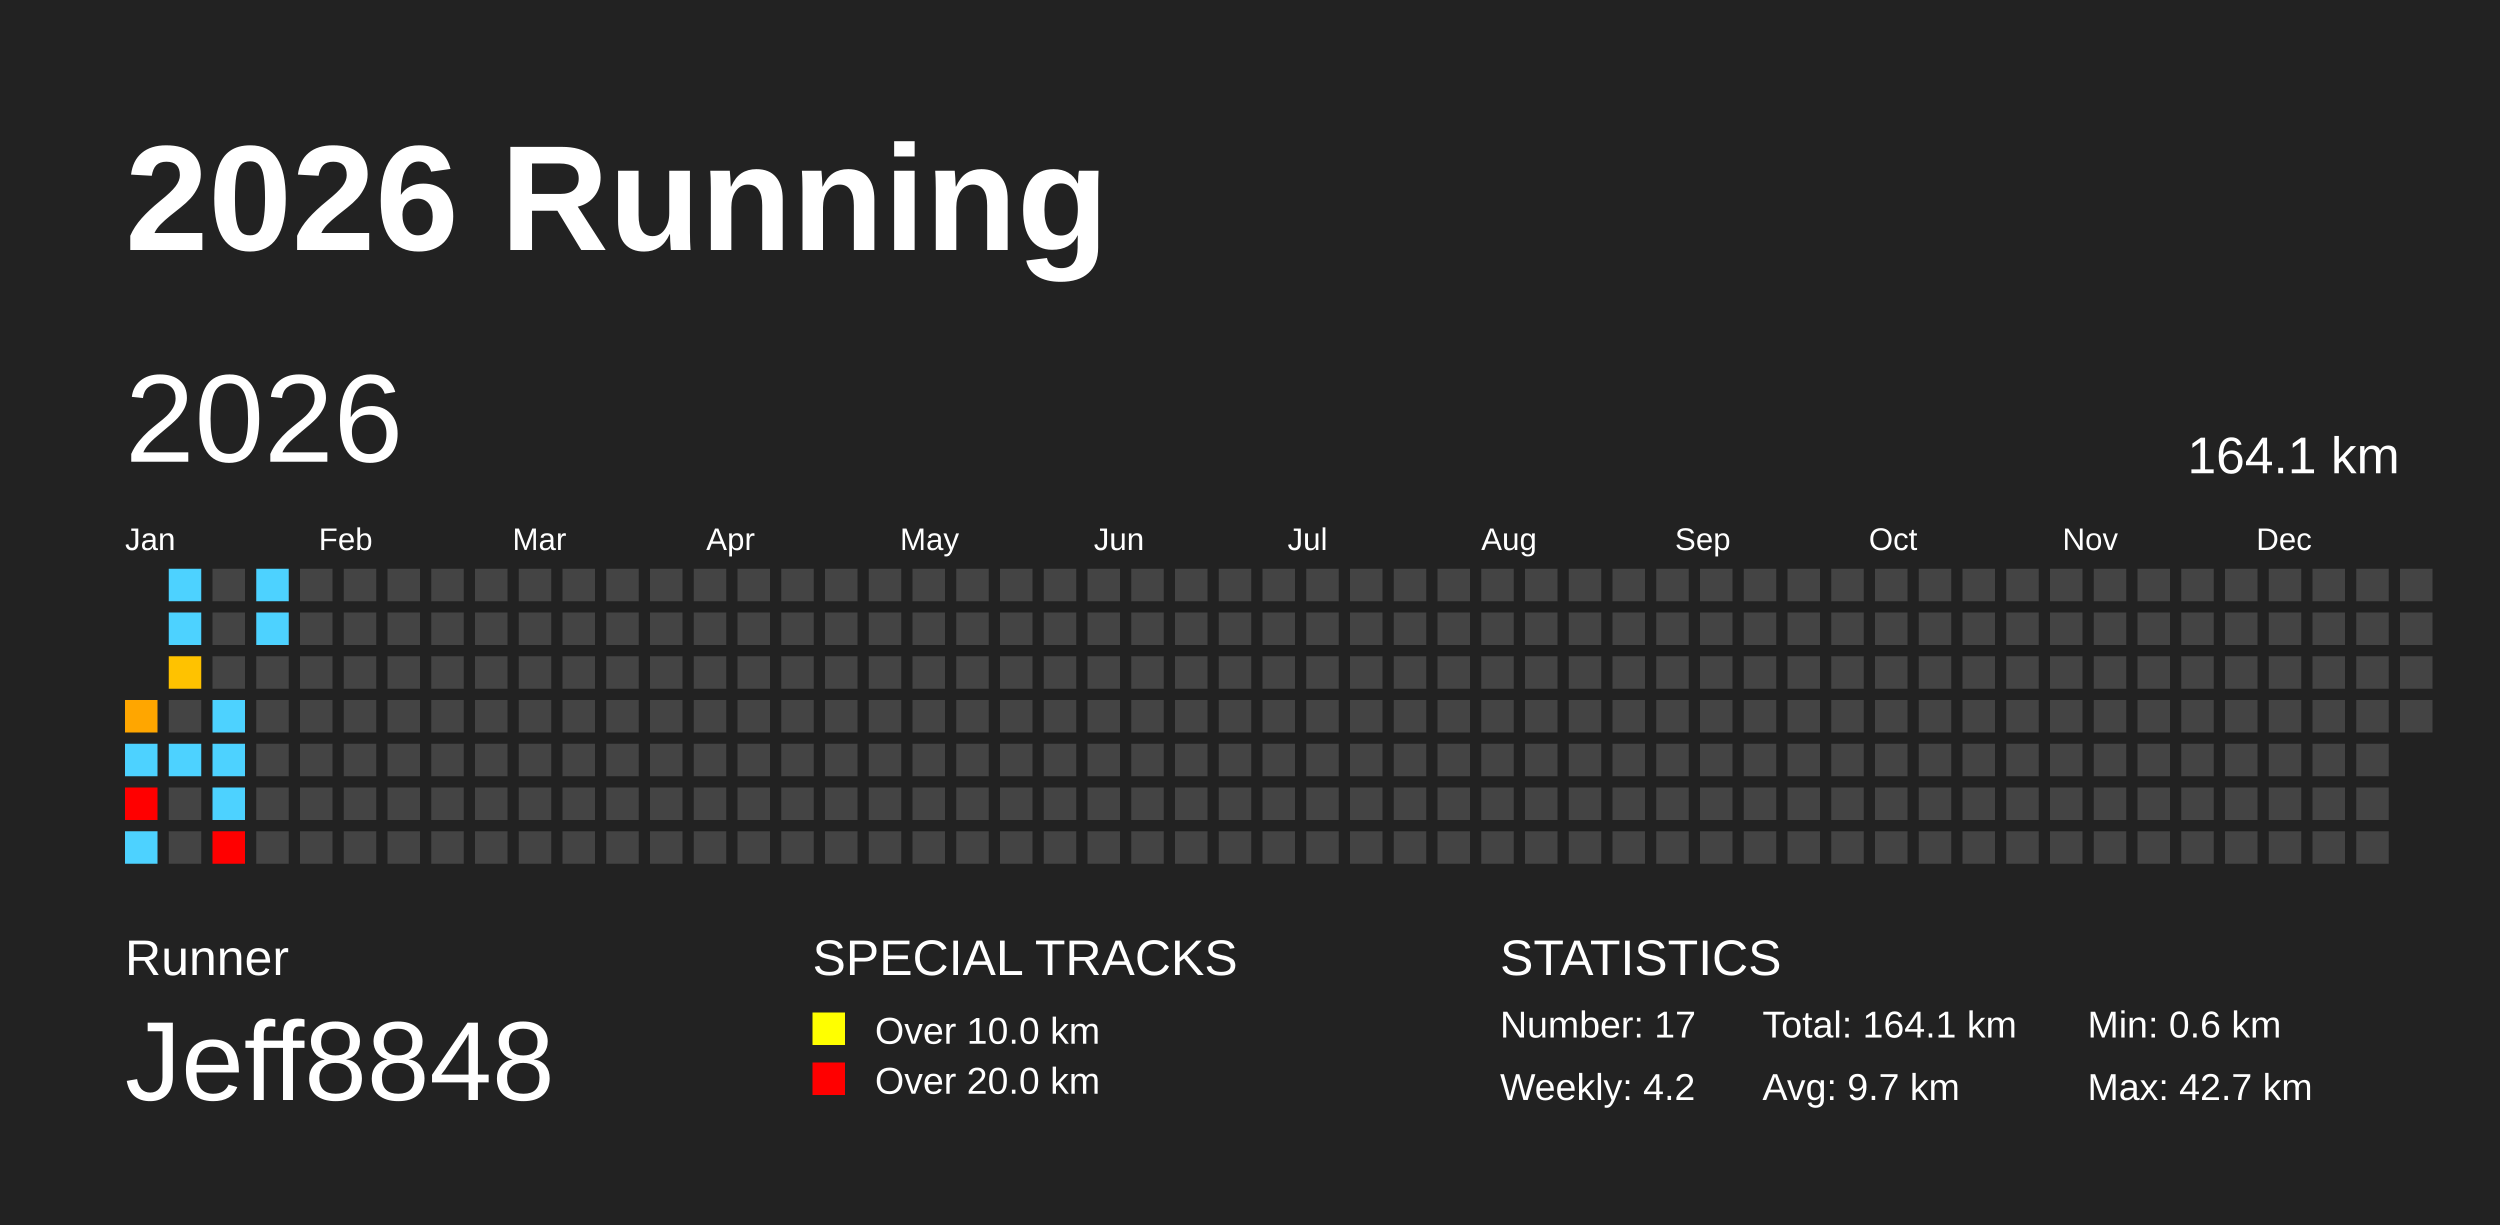
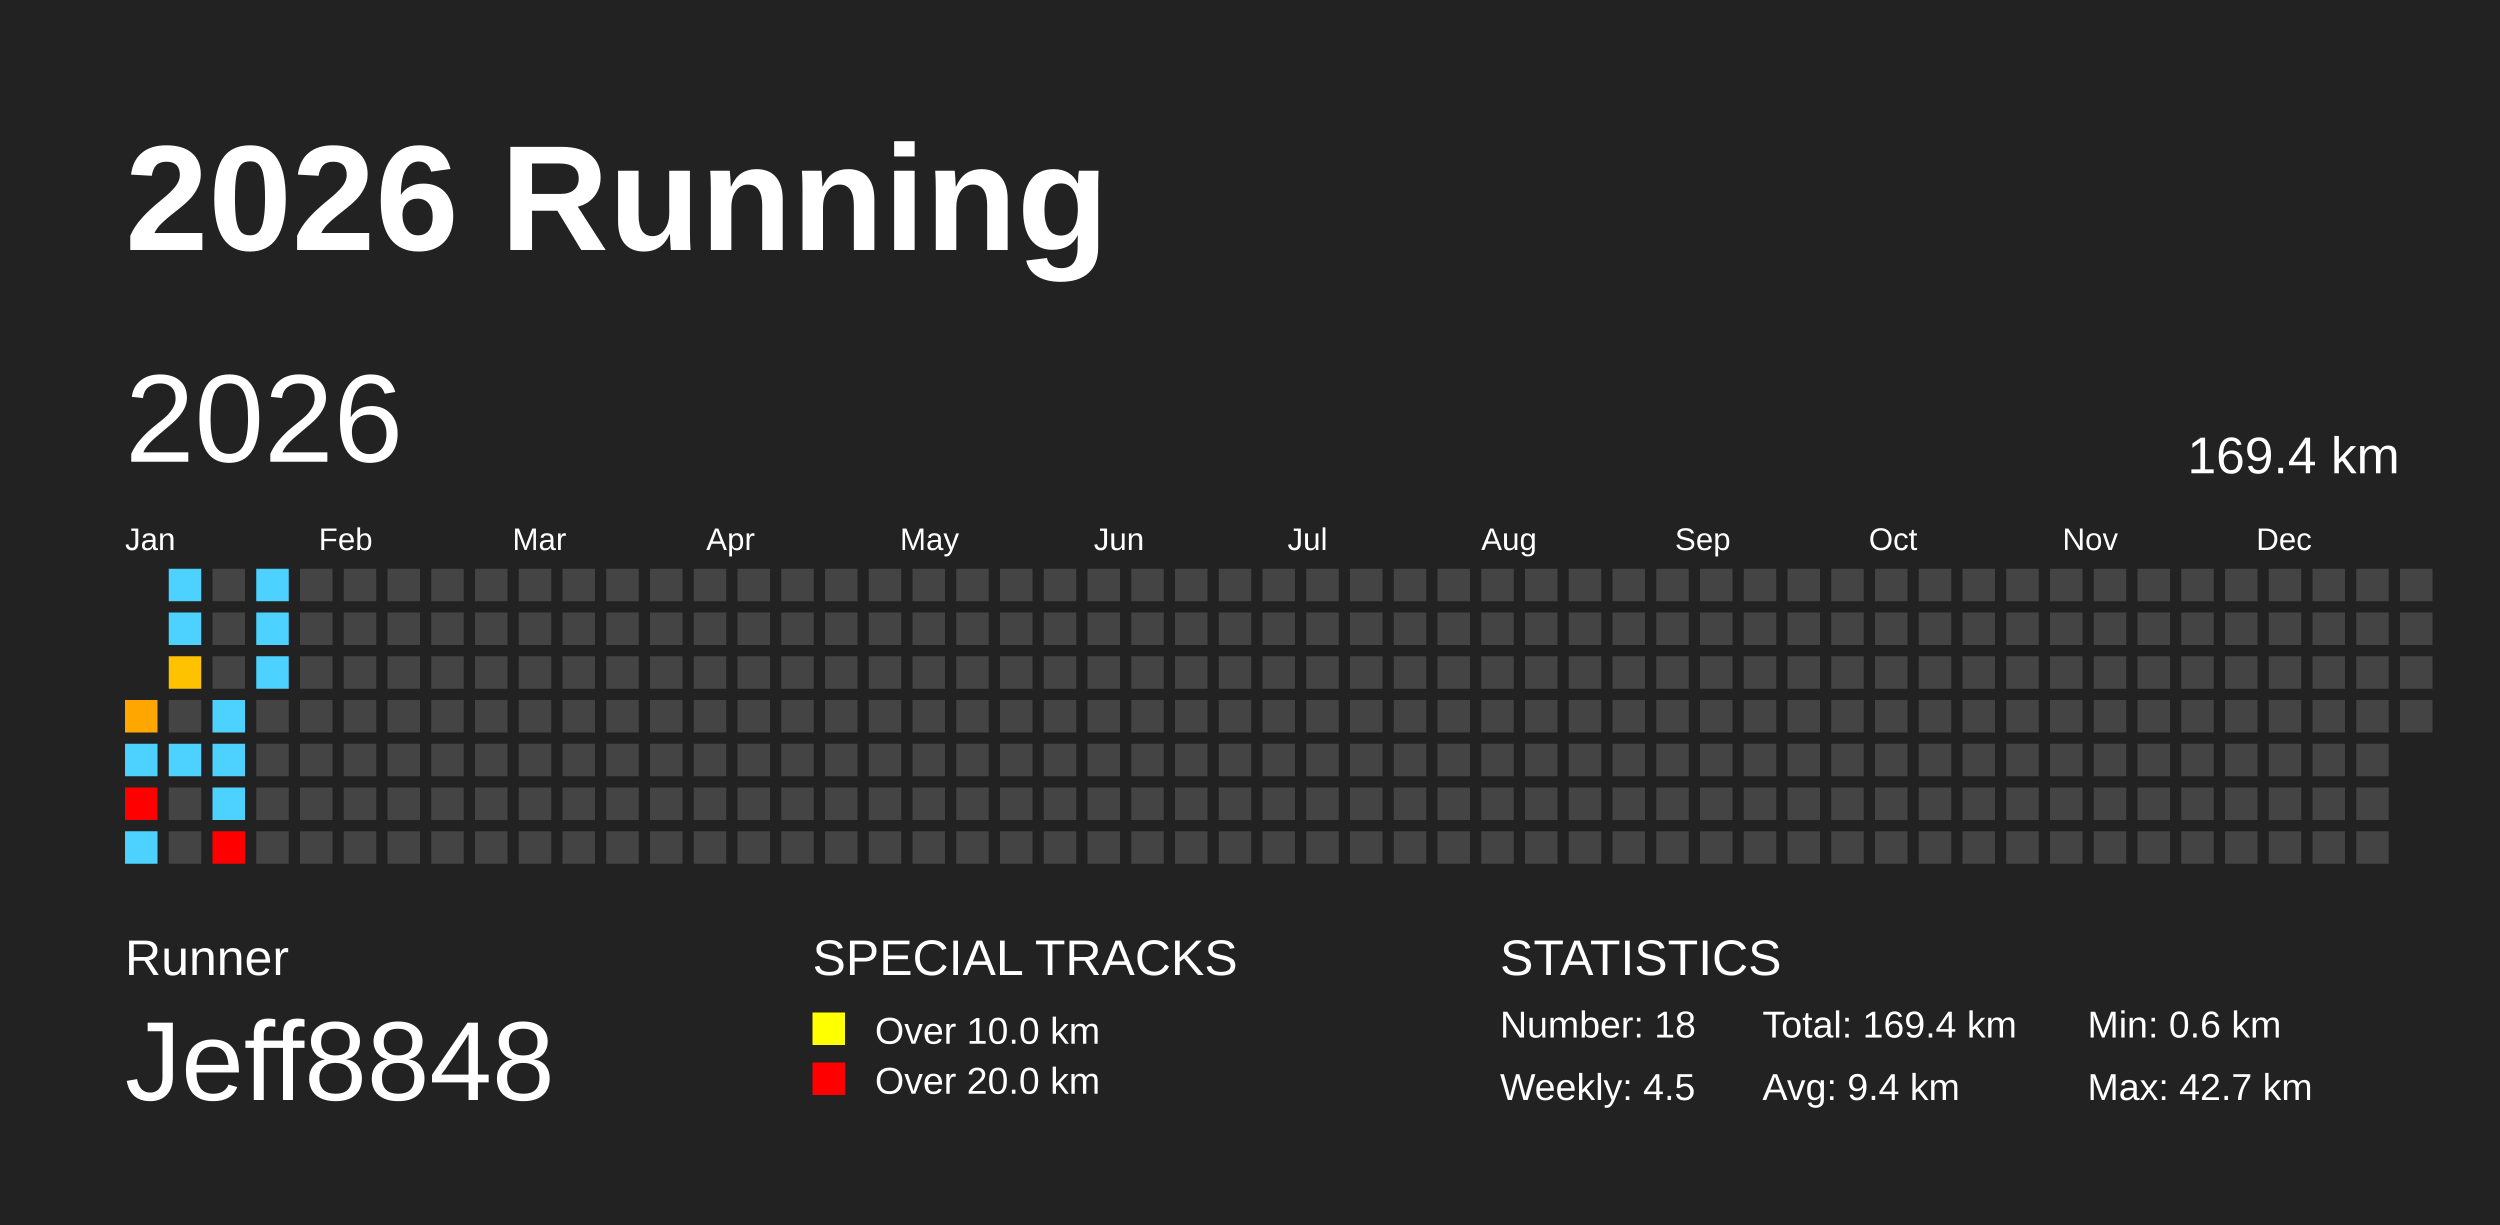
<svg xmlns="http://www.w3.org/2000/svg" baseProfile="full" height="98mm" version="1.1" viewBox="0,0,200,98" width="200mm">
  <defs />
  <rect fill="#222222" height="98" width="200" x="0" y="0" />
  <text fill="#FFFFFF" style="font-size:12px; font-family:Arial; font-weight:bold;" x="10" y="20">2026 Running</text>
  <text fill="#FFFFFF" style="font-size:4px; font-family:Arial" x="10" y="78">Runner</text>
  <text fill="#FFFFFF" style="font-size:9px; font-family:Arial" x="10" y="88">Jeff8848</text>
  <text fill="#FFFFFF" style="font-size:4px; font-family:Arial" x="65" y="78">SPECIAL TRACKS</text>
  <rect fill="yellow" height="2.6" width="2.6" x="65" y="81" />
  <text fill="#FFFFFF" style="font-size:3px; font-family:Arial" x="70" y="83.5">Over 10.0 km</text>
  <rect fill="red" height="2.6" width="2.6" x="65" y="85" />
  <text fill="#FFFFFF" style="font-size:3px; font-family:Arial" x="70" y="87.5">Over 20.0 km</text>
  <text fill="#FFFFFF" style="font-size:4px; font-family:Arial" x="120" y="78">STATISTICS</text>
-   <text fill="#FFFFFF" style="font-size:3px; font-family:Arial" x="120" y="83">Number: 17</text>
-   <text fill="#FFFFFF" style="font-size:3px; font-family:Arial" x="120" y="88">Weekly: 4.2</text>
-   <text fill="#FFFFFF" style="font-size:3px; font-family:Arial" x="141" y="83">Total: 164.1 km</text>
-   <text fill="#FFFFFF" style="font-size:3px; font-family:Arial" x="141" y="88">Avg: 9.7 km</text>
+   <text fill="#FFFFFF" style="font-size:3px; font-family:Arial" x="120" y="83">Number: 18</text>
+   <text fill="#FFFFFF" style="font-size:3px; font-family:Arial" x="120" y="88">Weekly: 4.5</text>
+   <text fill="#FFFFFF" style="font-size:3px; font-family:Arial" x="141" y="83">Total: 169.4 km</text>
+   <text fill="#FFFFFF" style="font-size:3px; font-family:Arial" x="141" y="88">Avg: 9.4 km</text>
  <text fill="#FFFFFF" style="font-size:3px; font-family:Arial" x="167" y="83">Min: 0.6 km</text>
  <text fill="#FFFFFF" style="font-size:3px; font-family:Arial" x="167" y="88">Max: 42.7 km</text>
  <text dominant-baseline="hanging" fill="#FFFFFF" style="font-size:10.0px; font-family:Arial;" x="10" y="30">2026</text>
-   <text dominant-baseline="hanging" fill="#FFFFFF" style="font-size:4.125px; font-family:Arial;" x="175" y="35">164.1 km</text>
+   <text dominant-baseline="hanging" fill="#FFFFFF" style="font-size:4.125px; font-family:Arial;" x="175" y="35">169.4 km</text>
  <text fill="#FFFFFF" style="font-size:2.5px; font-family:Arial" x="10.0" y="44">Jan</text>
  <text fill="#FFFFFF" style="font-size:2.5px; font-family:Arial" x="25.5" y="44">Feb</text>
  <text fill="#FFFFFF" style="font-size:2.5px; font-family:Arial" x="41.0" y="44">Mar</text>
  <text fill="#FFFFFF" style="font-size:2.5px; font-family:Arial" x="56.5" y="44">Apr</text>
  <text fill="#FFFFFF" style="font-size:2.5px; font-family:Arial" x="72.0" y="44">May</text>
  <text fill="#FFFFFF" style="font-size:2.5px; font-family:Arial" x="87.5" y="44">Jun</text>
  <text fill="#FFFFFF" style="font-size:2.5px; font-family:Arial" x="103.0" y="44">Jul</text>
  <text fill="#FFFFFF" style="font-size:2.5px; font-family:Arial" x="118.5" y="44">Aug</text>
  <text fill="#FFFFFF" style="font-size:2.5px; font-family:Arial" x="134.0" y="44">Sep</text>
  <text fill="#FFFFFF" style="font-size:2.5px; font-family:Arial" x="149.5" y="44">Oct</text>
  <text fill="#FFFFFF" style="font-size:2.5px; font-family:Arial" x="165.0" y="44">Nov</text>
  <text fill="#FFFFFF" style="font-size:2.5px; font-family:Arial" x="180.5" y="44">Dec</text>
  <rect fill="#ffa600" height="2.6" width="2.6" x="10.0" y="56.0" />
  <rect fill="#4dd2ff" height="2.6" width="2.6" x="10.0" y="59.5" />
  <rect fill="red" height="2.6" width="2.6" x="10.0" y="63.0" />
  <rect fill="#4dd2ff" height="2.6" width="2.6" x="10.0" y="66.5" />
  <rect fill="#4dd2ff" height="2.6" width="2.6" x="13.5" y="45.5" />
  <rect fill="#4dd2ff" height="2.6" width="2.6" x="13.5" y="49.0" />
  <rect fill="#ffc200" height="2.6" width="2.6" x="13.5" y="52.5" />
  <rect fill="#444444" height="2.6" width="2.6" x="13.5" y="56.0" />
  <rect fill="#4dd2ff" height="2.6" width="2.6" x="13.5" y="59.5" />
  <rect fill="#444444" height="2.6" width="2.6" x="13.5" y="63.0" />
  <rect fill="#444444" height="2.6" width="2.6" x="13.5" y="66.5" />
  <rect fill="#444444" height="2.6" width="2.6" x="17.0" y="45.5" />
  <rect fill="#444444" height="2.6" width="2.6" x="17.0" y="49.0" />
  <rect fill="#444444" height="2.6" width="2.6" x="17.0" y="52.5" />
  <rect fill="#4dd2ff" height="2.6" width="2.6" x="17.0" y="56.0" />
  <rect fill="#4dd2ff" height="2.6" width="2.6" x="17.0" y="59.5" />
  <rect fill="#4dd2ff" height="2.6" width="2.6" x="17.0" y="63.0" />
  <rect fill="red" height="2.6" width="2.6" x="17.0" y="66.5" />
  <rect fill="#4dd2ff" height="2.6" width="2.6" x="20.5" y="45.5" />
  <rect fill="#4dd2ff" height="2.6" width="2.6" x="20.5" y="49.0" />
-   <rect fill="#444444" height="2.6" width="2.6" x="20.5" y="52.5" />
+   <rect fill="#4dd2ff" height="2.6" width="2.6" x="20.5" y="52.5" />
  <rect fill="#444444" height="2.6" width="2.6" x="20.5" y="56.0" />
  <rect fill="#444444" height="2.6" width="2.6" x="20.5" y="59.5" />
  <rect fill="#444444" height="2.6" width="2.6" x="20.5" y="63.0" />
  <rect fill="#444444" height="2.6" width="2.6" x="20.5" y="66.5" />
  <rect fill="#444444" height="2.6" width="2.6" x="24.0" y="45.5" />
  <rect fill="#444444" height="2.6" width="2.6" x="24.0" y="49.0" />
  <rect fill="#444444" height="2.6" width="2.6" x="24.0" y="52.5" />
  <rect fill="#444444" height="2.6" width="2.6" x="24.0" y="56.0" />
  <rect fill="#444444" height="2.6" width="2.6" x="24.0" y="59.5" />
  <rect fill="#444444" height="2.6" width="2.6" x="24.0" y="63.0" />
  <rect fill="#444444" height="2.6" width="2.6" x="24.0" y="66.5" />
  <rect fill="#444444" height="2.6" width="2.6" x="27.5" y="45.5" />
  <rect fill="#444444" height="2.6" width="2.6" x="27.5" y="49.0" />
  <rect fill="#444444" height="2.6" width="2.6" x="27.5" y="52.5" />
  <rect fill="#444444" height="2.6" width="2.6" x="27.5" y="56.0" />
  <rect fill="#444444" height="2.6" width="2.6" x="27.5" y="59.5" />
  <rect fill="#444444" height="2.6" width="2.6" x="27.5" y="63.0" />
  <rect fill="#444444" height="2.6" width="2.6" x="27.5" y="66.5" />
  <rect fill="#444444" height="2.6" width="2.6" x="31.0" y="45.5" />
  <rect fill="#444444" height="2.6" width="2.6" x="31.0" y="49.0" />
  <rect fill="#444444" height="2.6" width="2.6" x="31.0" y="52.5" />
  <rect fill="#444444" height="2.6" width="2.6" x="31.0" y="56.0" />
  <rect fill="#444444" height="2.6" width="2.6" x="31.0" y="59.5" />
  <rect fill="#444444" height="2.6" width="2.6" x="31.0" y="63.0" />
  <rect fill="#444444" height="2.6" width="2.6" x="31.0" y="66.5" />
  <rect fill="#444444" height="2.6" width="2.6" x="34.5" y="45.5" />
  <rect fill="#444444" height="2.6" width="2.6" x="34.5" y="49.0" />
  <rect fill="#444444" height="2.6" width="2.6" x="34.5" y="52.5" />
  <rect fill="#444444" height="2.6" width="2.6" x="34.5" y="56.0" />
  <rect fill="#444444" height="2.6" width="2.6" x="34.5" y="59.5" />
  <rect fill="#444444" height="2.6" width="2.6" x="34.5" y="63.0" />
  <rect fill="#444444" height="2.6" width="2.6" x="34.5" y="66.5" />
  <rect fill="#444444" height="2.6" width="2.6" x="38.0" y="45.5" />
  <rect fill="#444444" height="2.6" width="2.6" x="38.0" y="49.0" />
  <rect fill="#444444" height="2.6" width="2.6" x="38.0" y="52.5" />
  <rect fill="#444444" height="2.6" width="2.6" x="38.0" y="56.0" />
  <rect fill="#444444" height="2.6" width="2.6" x="38.0" y="59.5" />
  <rect fill="#444444" height="2.6" width="2.6" x="38.0" y="63.0" />
  <rect fill="#444444" height="2.6" width="2.6" x="38.0" y="66.5" />
  <rect fill="#444444" height="2.6" width="2.6" x="41.5" y="45.5" />
  <rect fill="#444444" height="2.6" width="2.6" x="41.5" y="49.0" />
  <rect fill="#444444" height="2.6" width="2.6" x="41.5" y="52.5" />
  <rect fill="#444444" height="2.6" width="2.6" x="41.5" y="56.0" />
  <rect fill="#444444" height="2.6" width="2.6" x="41.5" y="59.5" />
  <rect fill="#444444" height="2.6" width="2.6" x="41.5" y="63.0" />
  <rect fill="#444444" height="2.6" width="2.6" x="41.5" y="66.5" />
  <rect fill="#444444" height="2.6" width="2.6" x="45.0" y="45.5" />
  <rect fill="#444444" height="2.6" width="2.6" x="45.0" y="49.0" />
  <rect fill="#444444" height="2.6" width="2.6" x="45.0" y="52.5" />
  <rect fill="#444444" height="2.6" width="2.6" x="45.0" y="56.0" />
  <rect fill="#444444" height="2.6" width="2.6" x="45.0" y="59.5" />
  <rect fill="#444444" height="2.6" width="2.6" x="45.0" y="63.0" />
  <rect fill="#444444" height="2.6" width="2.6" x="45.0" y="66.5" />
  <rect fill="#444444" height="2.6" width="2.6" x="48.5" y="45.5" />
  <rect fill="#444444" height="2.6" width="2.6" x="48.5" y="49.0" />
  <rect fill="#444444" height="2.6" width="2.6" x="48.5" y="52.5" />
  <rect fill="#444444" height="2.6" width="2.6" x="48.5" y="56.0" />
  <rect fill="#444444" height="2.6" width="2.6" x="48.5" y="59.5" />
  <rect fill="#444444" height="2.6" width="2.6" x="48.5" y="63.0" />
  <rect fill="#444444" height="2.6" width="2.6" x="48.5" y="66.5" />
  <rect fill="#444444" height="2.6" width="2.6" x="52.0" y="45.5" />
  <rect fill="#444444" height="2.6" width="2.6" x="52.0" y="49.0" />
  <rect fill="#444444" height="2.6" width="2.6" x="52.0" y="52.5" />
  <rect fill="#444444" height="2.6" width="2.6" x="52.0" y="56.0" />
  <rect fill="#444444" height="2.6" width="2.6" x="52.0" y="59.5" />
  <rect fill="#444444" height="2.6" width="2.6" x="52.0" y="63.0" />
  <rect fill="#444444" height="2.6" width="2.6" x="52.0" y="66.5" />
  <rect fill="#444444" height="2.6" width="2.6" x="55.5" y="45.5" />
  <rect fill="#444444" height="2.6" width="2.6" x="55.5" y="49.0" />
  <rect fill="#444444" height="2.6" width="2.6" x="55.5" y="52.5" />
  <rect fill="#444444" height="2.6" width="2.6" x="55.5" y="56.0" />
  <rect fill="#444444" height="2.6" width="2.6" x="55.5" y="59.5" />
  <rect fill="#444444" height="2.6" width="2.6" x="55.5" y="63.0" />
  <rect fill="#444444" height="2.6" width="2.6" x="55.5" y="66.5" />
  <rect fill="#444444" height="2.6" width="2.6" x="59.0" y="45.5" />
  <rect fill="#444444" height="2.6" width="2.6" x="59.0" y="49.0" />
  <rect fill="#444444" height="2.6" width="2.6" x="59.0" y="52.5" />
  <rect fill="#444444" height="2.6" width="2.6" x="59.0" y="56.0" />
  <rect fill="#444444" height="2.6" width="2.6" x="59.0" y="59.5" />
  <rect fill="#444444" height="2.6" width="2.6" x="59.0" y="63.0" />
  <rect fill="#444444" height="2.6" width="2.6" x="59.0" y="66.5" />
  <rect fill="#444444" height="2.6" width="2.6" x="62.5" y="45.5" />
  <rect fill="#444444" height="2.6" width="2.6" x="62.5" y="49.0" />
  <rect fill="#444444" height="2.6" width="2.6" x="62.5" y="52.5" />
  <rect fill="#444444" height="2.6" width="2.6" x="62.5" y="56.0" />
  <rect fill="#444444" height="2.6" width="2.6" x="62.5" y="59.5" />
  <rect fill="#444444" height="2.6" width="2.6" x="62.5" y="63.0" />
  <rect fill="#444444" height="2.6" width="2.6" x="62.5" y="66.5" />
  <rect fill="#444444" height="2.6" width="2.6" x="66.0" y="45.5" />
  <rect fill="#444444" height="2.6" width="2.6" x="66.0" y="49.0" />
  <rect fill="#444444" height="2.6" width="2.6" x="66.0" y="52.5" />
  <rect fill="#444444" height="2.6" width="2.6" x="66.0" y="56.0" />
  <rect fill="#444444" height="2.6" width="2.6" x="66.0" y="59.5" />
  <rect fill="#444444" height="2.6" width="2.6" x="66.0" y="63.0" />
  <rect fill="#444444" height="2.6" width="2.6" x="66.0" y="66.5" />
  <rect fill="#444444" height="2.6" width="2.6" x="69.5" y="45.5" />
  <rect fill="#444444" height="2.6" width="2.6" x="69.5" y="49.0" />
  <rect fill="#444444" height="2.6" width="2.6" x="69.5" y="52.5" />
  <rect fill="#444444" height="2.6" width="2.6" x="69.5" y="56.0" />
  <rect fill="#444444" height="2.6" width="2.6" x="69.5" y="59.5" />
  <rect fill="#444444" height="2.6" width="2.6" x="69.5" y="63.0" />
  <rect fill="#444444" height="2.6" width="2.6" x="69.5" y="66.5" />
  <rect fill="#444444" height="2.6" width="2.6" x="73.0" y="45.5" />
  <rect fill="#444444" height="2.6" width="2.6" x="73.0" y="49.0" />
  <rect fill="#444444" height="2.6" width="2.6" x="73.0" y="52.5" />
  <rect fill="#444444" height="2.6" width="2.6" x="73.0" y="56.0" />
  <rect fill="#444444" height="2.6" width="2.6" x="73.0" y="59.5" />
  <rect fill="#444444" height="2.6" width="2.6" x="73.0" y="63.0" />
  <rect fill="#444444" height="2.6" width="2.6" x="73.0" y="66.5" />
  <rect fill="#444444" height="2.6" width="2.6" x="76.5" y="45.5" />
  <rect fill="#444444" height="2.6" width="2.6" x="76.5" y="49.0" />
  <rect fill="#444444" height="2.6" width="2.6" x="76.5" y="52.5" />
  <rect fill="#444444" height="2.6" width="2.6" x="76.5" y="56.0" />
  <rect fill="#444444" height="2.6" width="2.6" x="76.5" y="59.5" />
  <rect fill="#444444" height="2.6" width="2.6" x="76.5" y="63.0" />
  <rect fill="#444444" height="2.6" width="2.6" x="76.5" y="66.5" />
  <rect fill="#444444" height="2.6" width="2.6" x="80.0" y="45.5" />
  <rect fill="#444444" height="2.6" width="2.6" x="80.0" y="49.0" />
  <rect fill="#444444" height="2.6" width="2.6" x="80.0" y="52.5" />
  <rect fill="#444444" height="2.6" width="2.6" x="80.0" y="56.0" />
  <rect fill="#444444" height="2.6" width="2.6" x="80.0" y="59.5" />
  <rect fill="#444444" height="2.6" width="2.6" x="80.0" y="63.0" />
  <rect fill="#444444" height="2.6" width="2.6" x="80.0" y="66.5" />
  <rect fill="#444444" height="2.6" width="2.6" x="83.5" y="45.5" />
  <rect fill="#444444" height="2.6" width="2.6" x="83.5" y="49.0" />
  <rect fill="#444444" height="2.6" width="2.6" x="83.5" y="52.5" />
  <rect fill="#444444" height="2.6" width="2.6" x="83.5" y="56.0" />
  <rect fill="#444444" height="2.6" width="2.6" x="83.5" y="59.5" />
  <rect fill="#444444" height="2.6" width="2.6" x="83.5" y="63.0" />
  <rect fill="#444444" height="2.6" width="2.6" x="83.5" y="66.5" />
  <rect fill="#444444" height="2.6" width="2.6" x="87.0" y="45.5" />
  <rect fill="#444444" height="2.6" width="2.6" x="87.0" y="49.0" />
  <rect fill="#444444" height="2.6" width="2.6" x="87.0" y="52.5" />
  <rect fill="#444444" height="2.6" width="2.6" x="87.0" y="56.0" />
  <rect fill="#444444" height="2.6" width="2.6" x="87.0" y="59.5" />
  <rect fill="#444444" height="2.6" width="2.6" x="87.0" y="63.0" />
  <rect fill="#444444" height="2.6" width="2.6" x="87.0" y="66.5" />
  <rect fill="#444444" height="2.6" width="2.6" x="90.5" y="45.5" />
  <rect fill="#444444" height="2.6" width="2.6" x="90.5" y="49.0" />
  <rect fill="#444444" height="2.6" width="2.6" x="90.5" y="52.5" />
  <rect fill="#444444" height="2.6" width="2.6" x="90.5" y="56.0" />
  <rect fill="#444444" height="2.6" width="2.6" x="90.5" y="59.5" />
  <rect fill="#444444" height="2.6" width="2.6" x="90.5" y="63.0" />
  <rect fill="#444444" height="2.6" width="2.6" x="90.5" y="66.5" />
  <rect fill="#444444" height="2.6" width="2.6" x="94.0" y="45.5" />
  <rect fill="#444444" height="2.6" width="2.6" x="94.0" y="49.0" />
  <rect fill="#444444" height="2.6" width="2.6" x="94.0" y="52.5" />
  <rect fill="#444444" height="2.6" width="2.6" x="94.0" y="56.0" />
  <rect fill="#444444" height="2.6" width="2.6" x="94.0" y="59.5" />
  <rect fill="#444444" height="2.6" width="2.6" x="94.0" y="63.0" />
  <rect fill="#444444" height="2.6" width="2.6" x="94.0" y="66.5" />
  <rect fill="#444444" height="2.6" width="2.6" x="97.5" y="45.5" />
  <rect fill="#444444" height="2.6" width="2.6" x="97.5" y="49.0" />
  <rect fill="#444444" height="2.6" width="2.6" x="97.5" y="52.5" />
  <rect fill="#444444" height="2.6" width="2.6" x="97.5" y="56.0" />
  <rect fill="#444444" height="2.6" width="2.6" x="97.5" y="59.5" />
  <rect fill="#444444" height="2.6" width="2.6" x="97.5" y="63.0" />
  <rect fill="#444444" height="2.6" width="2.6" x="97.5" y="66.5" />
  <rect fill="#444444" height="2.6" width="2.6" x="101.0" y="45.5" />
  <rect fill="#444444" height="2.6" width="2.6" x="101.0" y="49.0" />
  <rect fill="#444444" height="2.6" width="2.6" x="101.0" y="52.5" />
  <rect fill="#444444" height="2.6" width="2.6" x="101.0" y="56.0" />
  <rect fill="#444444" height="2.6" width="2.6" x="101.0" y="59.5" />
  <rect fill="#444444" height="2.6" width="2.6" x="101.0" y="63.0" />
  <rect fill="#444444" height="2.6" width="2.6" x="101.0" y="66.5" />
  <rect fill="#444444" height="2.6" width="2.6" x="104.5" y="45.5" />
  <rect fill="#444444" height="2.6" width="2.6" x="104.5" y="49.0" />
  <rect fill="#444444" height="2.6" width="2.6" x="104.5" y="52.5" />
  <rect fill="#444444" height="2.6" width="2.6" x="104.5" y="56.0" />
  <rect fill="#444444" height="2.6" width="2.6" x="104.5" y="59.5" />
  <rect fill="#444444" height="2.6" width="2.6" x="104.5" y="63.0" />
  <rect fill="#444444" height="2.6" width="2.6" x="104.5" y="66.5" />
  <rect fill="#444444" height="2.6" width="2.6" x="108.0" y="45.5" />
  <rect fill="#444444" height="2.6" width="2.6" x="108.0" y="49.0" />
  <rect fill="#444444" height="2.6" width="2.6" x="108.0" y="52.5" />
  <rect fill="#444444" height="2.6" width="2.6" x="108.0" y="56.0" />
  <rect fill="#444444" height="2.6" width="2.6" x="108.0" y="59.5" />
  <rect fill="#444444" height="2.6" width="2.6" x="108.0" y="63.0" />
  <rect fill="#444444" height="2.6" width="2.6" x="108.0" y="66.5" />
  <rect fill="#444444" height="2.6" width="2.6" x="111.5" y="45.5" />
  <rect fill="#444444" height="2.6" width="2.6" x="111.5" y="49.0" />
  <rect fill="#444444" height="2.6" width="2.6" x="111.5" y="52.5" />
  <rect fill="#444444" height="2.6" width="2.6" x="111.5" y="56.0" />
  <rect fill="#444444" height="2.6" width="2.6" x="111.5" y="59.5" />
  <rect fill="#444444" height="2.6" width="2.6" x="111.5" y="63.0" />
  <rect fill="#444444" height="2.6" width="2.6" x="111.5" y="66.5" />
  <rect fill="#444444" height="2.6" width="2.6" x="115.0" y="45.5" />
  <rect fill="#444444" height="2.6" width="2.6" x="115.0" y="49.0" />
  <rect fill="#444444" height="2.6" width="2.6" x="115.0" y="52.5" />
  <rect fill="#444444" height="2.6" width="2.6" x="115.0" y="56.0" />
  <rect fill="#444444" height="2.6" width="2.6" x="115.0" y="59.5" />
  <rect fill="#444444" height="2.6" width="2.6" x="115.0" y="63.0" />
  <rect fill="#444444" height="2.6" width="2.6" x="115.0" y="66.5" />
  <rect fill="#444444" height="2.6" width="2.6" x="118.5" y="45.5" />
  <rect fill="#444444" height="2.6" width="2.6" x="118.5" y="49.0" />
  <rect fill="#444444" height="2.6" width="2.6" x="118.5" y="52.5" />
  <rect fill="#444444" height="2.6" width="2.6" x="118.5" y="56.0" />
  <rect fill="#444444" height="2.6" width="2.6" x="118.5" y="59.5" />
  <rect fill="#444444" height="2.6" width="2.6" x="118.5" y="63.0" />
  <rect fill="#444444" height="2.6" width="2.6" x="118.5" y="66.5" />
  <rect fill="#444444" height="2.6" width="2.6" x="122.0" y="45.5" />
  <rect fill="#444444" height="2.6" width="2.6" x="122.0" y="49.0" />
  <rect fill="#444444" height="2.6" width="2.6" x="122.0" y="52.5" />
  <rect fill="#444444" height="2.6" width="2.6" x="122.0" y="56.0" />
  <rect fill="#444444" height="2.6" width="2.6" x="122.0" y="59.5" />
  <rect fill="#444444" height="2.6" width="2.6" x="122.0" y="63.0" />
  <rect fill="#444444" height="2.6" width="2.6" x="122.0" y="66.5" />
  <rect fill="#444444" height="2.6" width="2.6" x="125.5" y="45.5" />
  <rect fill="#444444" height="2.6" width="2.6" x="125.5" y="49.0" />
  <rect fill="#444444" height="2.6" width="2.6" x="125.5" y="52.5" />
  <rect fill="#444444" height="2.6" width="2.6" x="125.5" y="56.0" />
  <rect fill="#444444" height="2.6" width="2.6" x="125.5" y="59.5" />
  <rect fill="#444444" height="2.6" width="2.6" x="125.5" y="63.0" />
  <rect fill="#444444" height="2.6" width="2.6" x="125.5" y="66.5" />
  <rect fill="#444444" height="2.6" width="2.6" x="129.0" y="45.5" />
  <rect fill="#444444" height="2.6" width="2.6" x="129.0" y="49.0" />
  <rect fill="#444444" height="2.6" width="2.6" x="129.0" y="52.5" />
  <rect fill="#444444" height="2.6" width="2.6" x="129.0" y="56.0" />
  <rect fill="#444444" height="2.6" width="2.6" x="129.0" y="59.5" />
  <rect fill="#444444" height="2.6" width="2.6" x="129.0" y="63.0" />
  <rect fill="#444444" height="2.6" width="2.6" x="129.0" y="66.5" />
  <rect fill="#444444" height="2.6" width="2.6" x="132.5" y="45.5" />
  <rect fill="#444444" height="2.6" width="2.6" x="132.5" y="49.0" />
  <rect fill="#444444" height="2.6" width="2.6" x="132.5" y="52.5" />
  <rect fill="#444444" height="2.6" width="2.6" x="132.5" y="56.0" />
  <rect fill="#444444" height="2.6" width="2.6" x="132.5" y="59.5" />
  <rect fill="#444444" height="2.6" width="2.6" x="132.5" y="63.0" />
  <rect fill="#444444" height="2.6" width="2.6" x="132.5" y="66.5" />
  <rect fill="#444444" height="2.6" width="2.6" x="136.0" y="45.5" />
  <rect fill="#444444" height="2.6" width="2.6" x="136.0" y="49.0" />
  <rect fill="#444444" height="2.6" width="2.6" x="136.0" y="52.5" />
  <rect fill="#444444" height="2.6" width="2.6" x="136.0" y="56.0" />
  <rect fill="#444444" height="2.6" width="2.6" x="136.0" y="59.5" />
  <rect fill="#444444" height="2.6" width="2.6" x="136.0" y="63.0" />
  <rect fill="#444444" height="2.6" width="2.6" x="136.0" y="66.5" />
  <rect fill="#444444" height="2.6" width="2.6" x="139.5" y="45.5" />
  <rect fill="#444444" height="2.6" width="2.6" x="139.5" y="49.0" />
  <rect fill="#444444" height="2.6" width="2.6" x="139.5" y="52.5" />
  <rect fill="#444444" height="2.6" width="2.6" x="139.5" y="56.0" />
  <rect fill="#444444" height="2.6" width="2.6" x="139.5" y="59.5" />
  <rect fill="#444444" height="2.6" width="2.6" x="139.5" y="63.0" />
  <rect fill="#444444" height="2.6" width="2.6" x="139.5" y="66.5" />
  <rect fill="#444444" height="2.6" width="2.6" x="143.0" y="45.5" />
  <rect fill="#444444" height="2.6" width="2.6" x="143.0" y="49.0" />
  <rect fill="#444444" height="2.6" width="2.6" x="143.0" y="52.5" />
  <rect fill="#444444" height="2.6" width="2.6" x="143.0" y="56.0" />
  <rect fill="#444444" height="2.6" width="2.6" x="143.0" y="59.5" />
  <rect fill="#444444" height="2.6" width="2.6" x="143.0" y="63.0" />
  <rect fill="#444444" height="2.6" width="2.6" x="143.0" y="66.5" />
  <rect fill="#444444" height="2.6" width="2.6" x="146.5" y="45.5" />
  <rect fill="#444444" height="2.6" width="2.6" x="146.5" y="49.0" />
  <rect fill="#444444" height="2.6" width="2.6" x="146.5" y="52.5" />
  <rect fill="#444444" height="2.6" width="2.6" x="146.5" y="56.0" />
  <rect fill="#444444" height="2.6" width="2.6" x="146.5" y="59.5" />
  <rect fill="#444444" height="2.6" width="2.6" x="146.5" y="63.0" />
  <rect fill="#444444" height="2.6" width="2.6" x="146.5" y="66.5" />
  <rect fill="#444444" height="2.6" width="2.6" x="150.0" y="45.5" />
  <rect fill="#444444" height="2.6" width="2.6" x="150.0" y="49.0" />
  <rect fill="#444444" height="2.6" width="2.6" x="150.0" y="52.5" />
  <rect fill="#444444" height="2.6" width="2.6" x="150.0" y="56.0" />
  <rect fill="#444444" height="2.6" width="2.6" x="150.0" y="59.5" />
  <rect fill="#444444" height="2.6" width="2.6" x="150.0" y="63.0" />
  <rect fill="#444444" height="2.6" width="2.6" x="150.0" y="66.5" />
  <rect fill="#444444" height="2.6" width="2.6" x="153.5" y="45.5" />
  <rect fill="#444444" height="2.6" width="2.6" x="153.5" y="49.0" />
  <rect fill="#444444" height="2.6" width="2.6" x="153.5" y="52.5" />
  <rect fill="#444444" height="2.6" width="2.6" x="153.5" y="56.0" />
  <rect fill="#444444" height="2.6" width="2.6" x="153.5" y="59.5" />
  <rect fill="#444444" height="2.6" width="2.6" x="153.5" y="63.0" />
  <rect fill="#444444" height="2.6" width="2.6" x="153.5" y="66.5" />
  <rect fill="#444444" height="2.6" width="2.6" x="157.0" y="45.5" />
  <rect fill="#444444" height="2.6" width="2.6" x="157.0" y="49.0" />
  <rect fill="#444444" height="2.6" width="2.6" x="157.0" y="52.5" />
  <rect fill="#444444" height="2.6" width="2.6" x="157.0" y="56.0" />
  <rect fill="#444444" height="2.6" width="2.6" x="157.0" y="59.5" />
  <rect fill="#444444" height="2.6" width="2.6" x="157.0" y="63.0" />
  <rect fill="#444444" height="2.6" width="2.6" x="157.0" y="66.5" />
  <rect fill="#444444" height="2.6" width="2.6" x="160.5" y="45.5" />
  <rect fill="#444444" height="2.6" width="2.6" x="160.5" y="49.0" />
  <rect fill="#444444" height="2.6" width="2.6" x="160.5" y="52.5" />
  <rect fill="#444444" height="2.6" width="2.6" x="160.5" y="56.0" />
  <rect fill="#444444" height="2.6" width="2.6" x="160.5" y="59.5" />
  <rect fill="#444444" height="2.6" width="2.6" x="160.5" y="63.0" />
  <rect fill="#444444" height="2.6" width="2.6" x="160.5" y="66.5" />
  <rect fill="#444444" height="2.6" width="2.6" x="164.0" y="45.5" />
  <rect fill="#444444" height="2.6" width="2.6" x="164.0" y="49.0" />
  <rect fill="#444444" height="2.6" width="2.6" x="164.0" y="52.5" />
  <rect fill="#444444" height="2.6" width="2.6" x="164.0" y="56.0" />
  <rect fill="#444444" height="2.6" width="2.6" x="164.0" y="59.5" />
  <rect fill="#444444" height="2.6" width="2.6" x="164.0" y="63.0" />
  <rect fill="#444444" height="2.6" width="2.6" x="164.0" y="66.5" />
  <rect fill="#444444" height="2.6" width="2.6" x="167.5" y="45.5" />
  <rect fill="#444444" height="2.6" width="2.6" x="167.5" y="49.0" />
  <rect fill="#444444" height="2.6" width="2.6" x="167.5" y="52.5" />
  <rect fill="#444444" height="2.6" width="2.6" x="167.5" y="56.0" />
  <rect fill="#444444" height="2.6" width="2.6" x="167.5" y="59.5" />
  <rect fill="#444444" height="2.6" width="2.6" x="167.5" y="63.0" />
  <rect fill="#444444" height="2.6" width="2.6" x="167.5" y="66.5" />
  <rect fill="#444444" height="2.6" width="2.6" x="171.0" y="45.5" />
  <rect fill="#444444" height="2.6" width="2.6" x="171.0" y="49.0" />
  <rect fill="#444444" height="2.6" width="2.6" x="171.0" y="52.5" />
  <rect fill="#444444" height="2.6" width="2.6" x="171.0" y="56.0" />
  <rect fill="#444444" height="2.6" width="2.6" x="171.0" y="59.5" />
  <rect fill="#444444" height="2.6" width="2.6" x="171.0" y="63.0" />
  <rect fill="#444444" height="2.6" width="2.6" x="171.0" y="66.5" />
  <rect fill="#444444" height="2.6" width="2.6" x="174.5" y="45.5" />
  <rect fill="#444444" height="2.6" width="2.6" x="174.5" y="49.0" />
  <rect fill="#444444" height="2.6" width="2.6" x="174.5" y="52.5" />
  <rect fill="#444444" height="2.6" width="2.6" x="174.5" y="56.0" />
  <rect fill="#444444" height="2.6" width="2.6" x="174.5" y="59.5" />
  <rect fill="#444444" height="2.6" width="2.6" x="174.5" y="63.0" />
  <rect fill="#444444" height="2.6" width="2.6" x="174.5" y="66.5" />
  <rect fill="#444444" height="2.6" width="2.6" x="178.0" y="45.5" />
  <rect fill="#444444" height="2.6" width="2.6" x="178.0" y="49.0" />
  <rect fill="#444444" height="2.6" width="2.6" x="178.0" y="52.5" />
  <rect fill="#444444" height="2.6" width="2.6" x="178.0" y="56.0" />
  <rect fill="#444444" height="2.6" width="2.6" x="178.0" y="59.5" />
  <rect fill="#444444" height="2.6" width="2.6" x="178.0" y="63.0" />
  <rect fill="#444444" height="2.6" width="2.6" x="178.0" y="66.5" />
  <rect fill="#444444" height="2.6" width="2.6" x="181.5" y="45.5" />
  <rect fill="#444444" height="2.6" width="2.6" x="181.5" y="49.0" />
  <rect fill="#444444" height="2.6" width="2.6" x="181.5" y="52.5" />
  <rect fill="#444444" height="2.6" width="2.6" x="181.5" y="56.0" />
  <rect fill="#444444" height="2.6" width="2.6" x="181.5" y="59.5" />
  <rect fill="#444444" height="2.6" width="2.6" x="181.5" y="63.0" />
  <rect fill="#444444" height="2.6" width="2.6" x="181.5" y="66.5" />
  <rect fill="#444444" height="2.6" width="2.6" x="185.0" y="45.5" />
  <rect fill="#444444" height="2.6" width="2.6" x="185.0" y="49.0" />
  <rect fill="#444444" height="2.6" width="2.6" x="185.0" y="52.5" />
  <rect fill="#444444" height="2.6" width="2.6" x="185.0" y="56.0" />
  <rect fill="#444444" height="2.6" width="2.6" x="185.0" y="59.5" />
  <rect fill="#444444" height="2.6" width="2.6" x="185.0" y="63.0" />
  <rect fill="#444444" height="2.6" width="2.6" x="185.0" y="66.5" />
  <rect fill="#444444" height="2.6" width="2.6" x="188.5" y="45.5" />
  <rect fill="#444444" height="2.6" width="2.6" x="188.5" y="49.0" />
  <rect fill="#444444" height="2.6" width="2.6" x="188.5" y="52.5" />
  <rect fill="#444444" height="2.6" width="2.6" x="188.5" y="56.0" />
  <rect fill="#444444" height="2.6" width="2.6" x="188.5" y="59.5" />
  <rect fill="#444444" height="2.6" width="2.6" x="188.5" y="63.0" />
  <rect fill="#444444" height="2.6" width="2.6" x="188.5" y="66.5" />
  <rect fill="#444444" height="2.6" width="2.6" x="192.0" y="45.5" />
  <rect fill="#444444" height="2.6" width="2.6" x="192.0" y="49.0" />
  <rect fill="#444444" height="2.6" width="2.6" x="192.0" y="52.5" />
  <rect fill="#444444" height="2.6" width="2.6" x="192.0" y="56.0" />
</svg>
